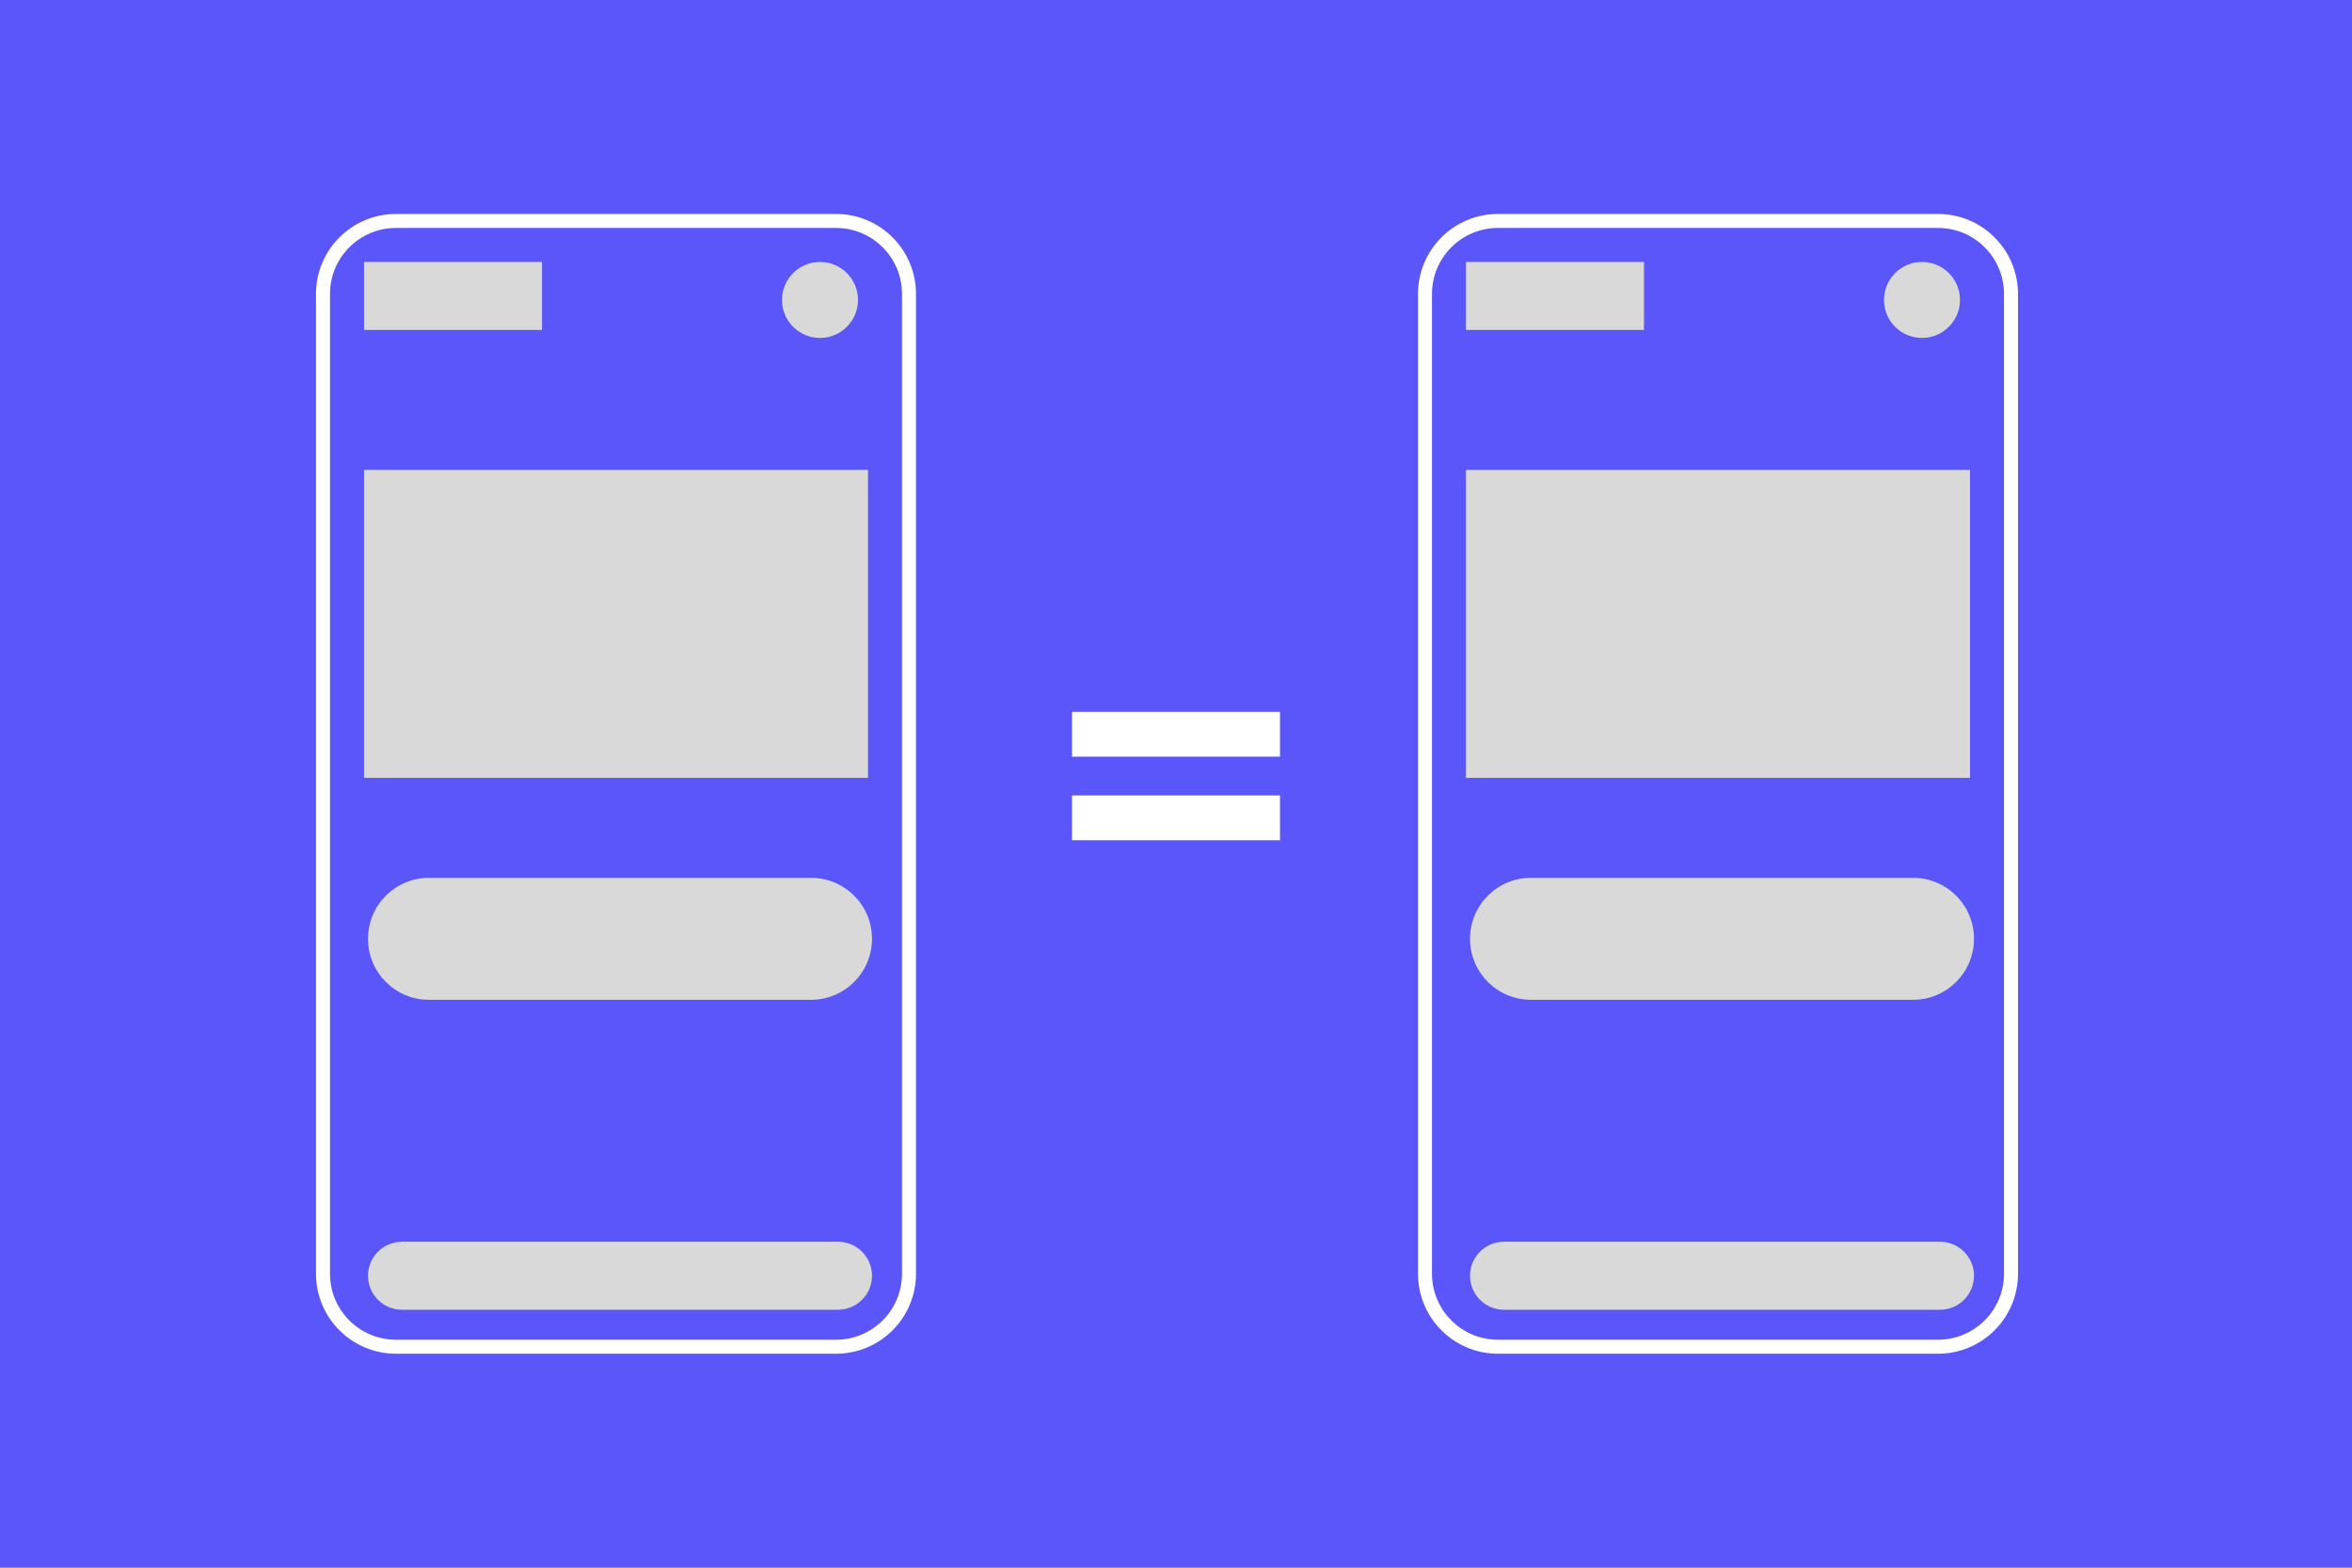
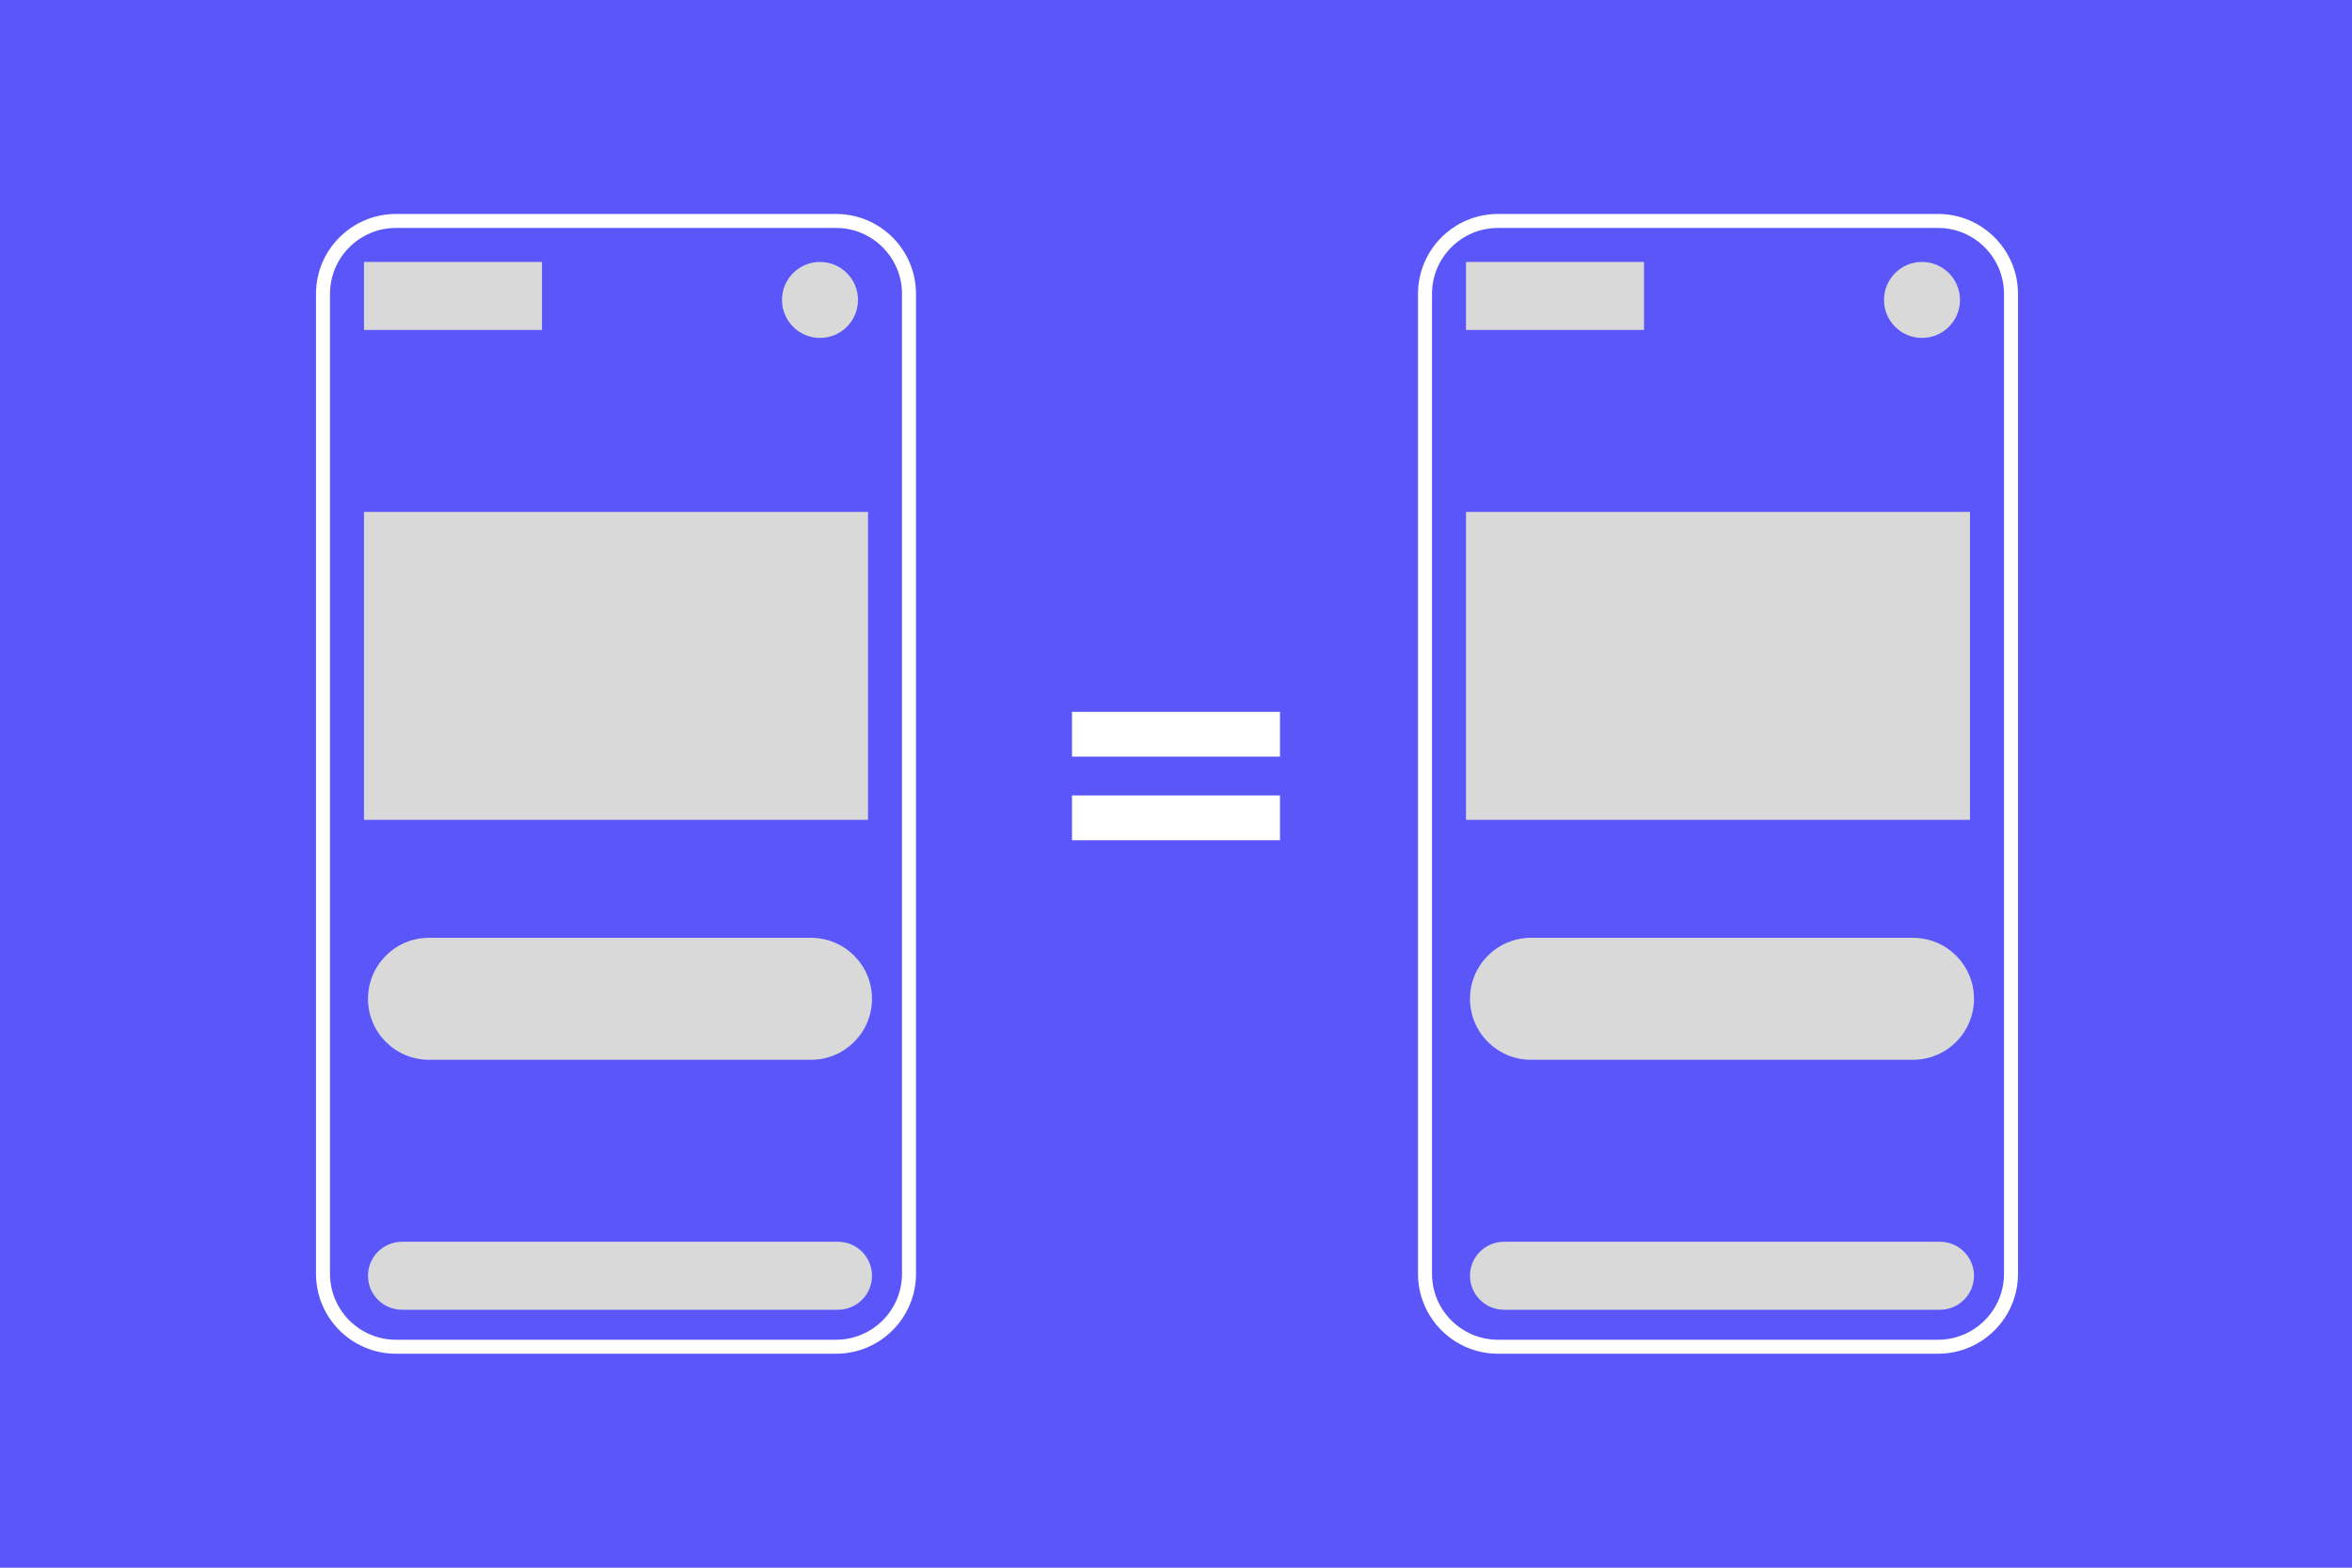
<svg xmlns="http://www.w3.org/2000/svg" width="1176" height="784" viewBox="0 0 1176 784" fill="none">
  <rect width="1176" height="784" fill="#5A56F9" />
  <rect x="161.5" y="110.5" width="293" height="563" rx="36.5" stroke="white" stroke-width="7" />
  <rect x="712.5" y="110.5" width="293" height="563" rx="36.5" stroke="white" stroke-width="7" />
  <circle cx="410" cy="150" r="19" fill="#D9D9D9" />
  <circle cx="961" cy="150" r="19" fill="#D9D9D9" />
  <rect x="182" y="131" width="89" height="34" fill="#D9D9D9" />
  <rect x="733" y="131" width="89" height="34" fill="#D9D9D9" />
  <rect x="184" y="621" width="252" height="34" rx="17" fill="#D9D9D9" />
-   <rect x="184" y="439" width="252" height="61" rx="30.5" fill="#D9D9D9" />
-   <rect x="735" y="439" width="252" height="61" rx="30.5" fill="#D9D9D9" />
+   <rect x="184" y="469" width="252" height="61" rx="30.5" fill="#D9D9D9" />
+   <rect x="735" y="469" width="252" height="61" rx="30.5" fill="#D9D9D9" />
  <rect x="735" y="621" width="252" height="34" rx="17" fill="#D9D9D9" />
-   <rect x="182" y="235" width="252" height="154" fill="#D9D9D9" />
-   <rect x="733" y="235" width="252" height="154" fill="#D9D9D9" />
+   <rect x="182" y="256" width="252" height="154" fill="#D9D9D9" />
+   <rect x="733" y="256" width="252" height="154" fill="#D9D9D9" />
  <path d="M536 378.4V356H640V378.4H536ZM536 420.2V397.8H640V420.2H536Z" fill="white" />
</svg>
